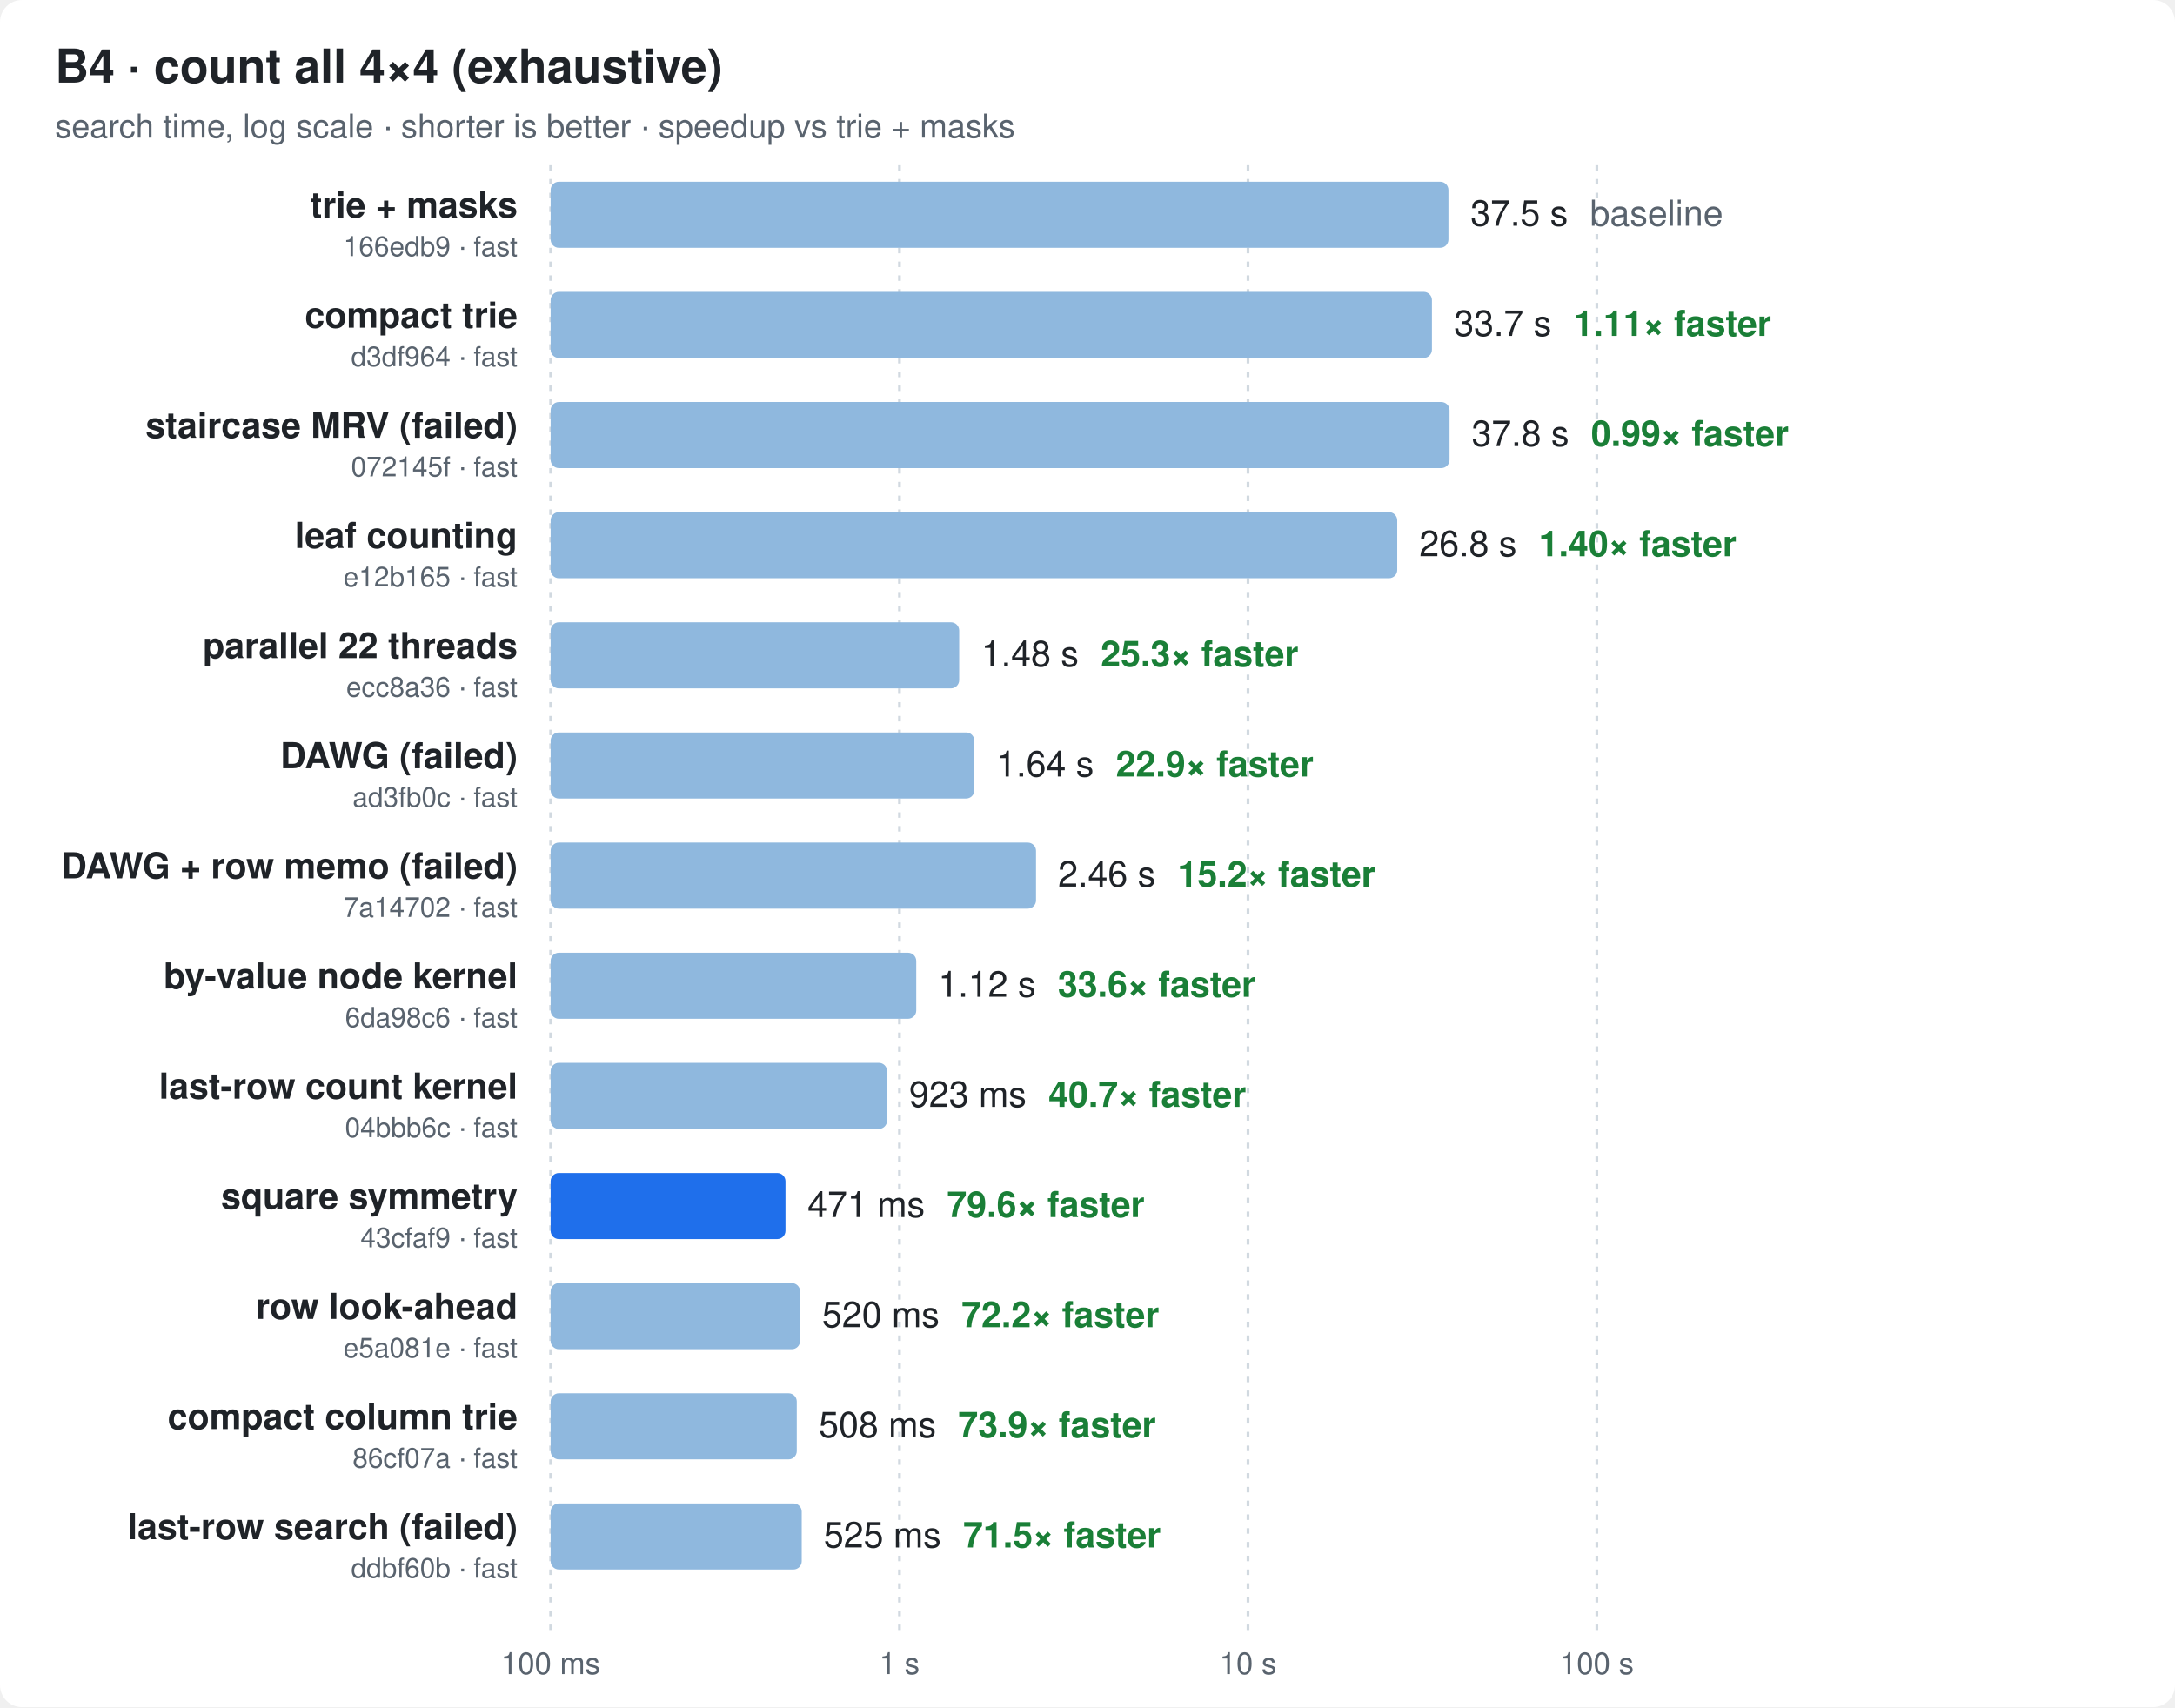
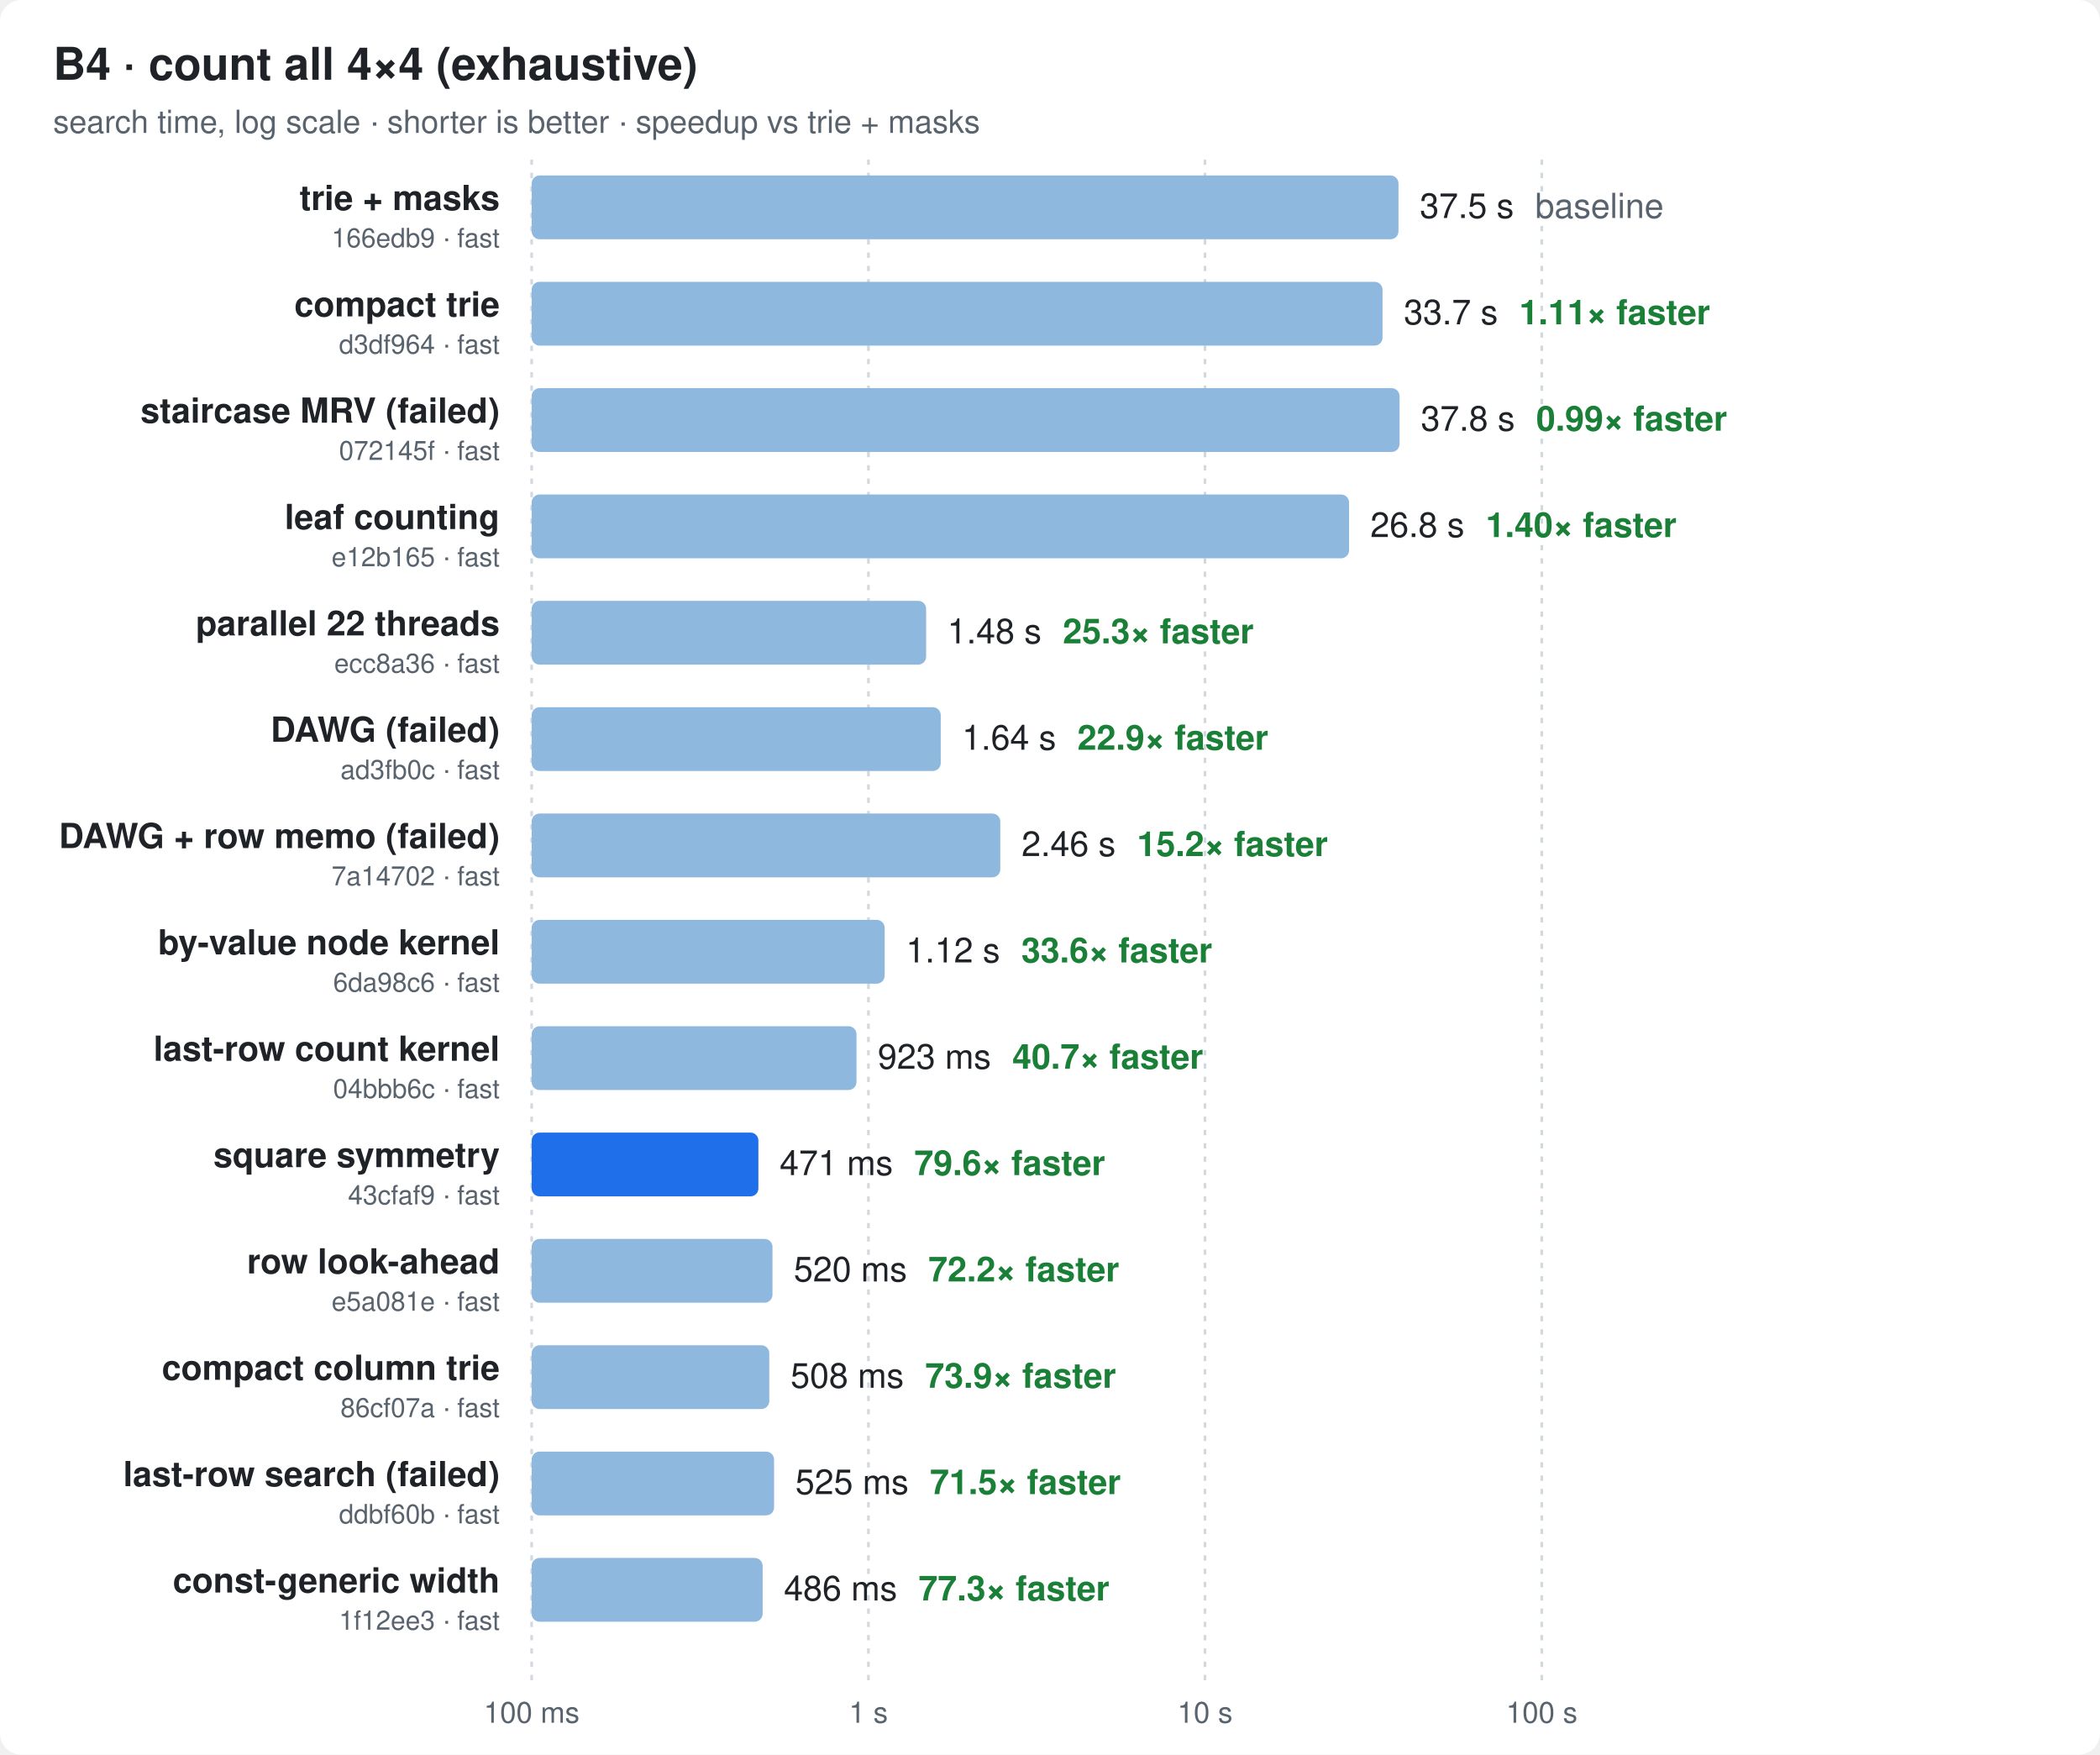
- <svg xmlns="http://www.w3.org/2000/svg" width="790" height="620" viewBox="0 0 790 620" font-family="ui-sans-serif,-apple-system,Segoe UI,Helvetica,Arial,sans-serif">
+ <svg xmlns="http://www.w3.org/2000/svg" width="790" height="660" viewBox="0 0 790 660" font-family="ui-sans-serif,-apple-system,Segoe UI,Helvetica,Arial,sans-serif">
  <style>
  .bg{fill:#ffffff} .t{fill:#1f2328} .m{fill:#59636e} .g{stroke:#d1d9e0}
  .bar{fill:#8fb8de} .best{fill:#1f6feb} .x{fill:#1a7f37;font-weight:600}
  @media (prefers-color-scheme: dark){
    .bg{fill:#0d1117} .t{fill:#e6edf3} .m{fill:#9198a1} .g{stroke:#30363d}
    .bar{fill:#2f5f8f} .best{fill:#4493f8} .x{fill:#3fb950}
  }
</style>
-   <rect class="bg" width="790" height="620" rx="8" />
+   <rect class="bg" width="790" height="660" rx="8" />
  <text class="t" x="20" y="30" font-size="17" font-weight="700">B4 · count all 4×4 (exhaustive)</text>
  <text class="m" x="20" y="50" font-size="12">search time, log scale · shorter is better · speedup vs trie + masks</text>
-   <line class="g" x1="200.0" x2="200.0" y1="60" y2="592" stroke-dasharray="2 3" />
-   <text class="m" x="200.0" y="608" font-size="11" text-anchor="middle">100 ms</text>
-   <line class="g" x1="326.7" x2="326.7" y1="60" y2="592" stroke-dasharray="2 3" />
-   <text class="m" x="326.7" y="608" font-size="11" text-anchor="middle">1 s</text>
-   <line class="g" x1="453.3" x2="453.3" y1="60" y2="592" stroke-dasharray="2 3" />
-   <text class="m" x="453.3" y="608" font-size="11" text-anchor="middle">10 s</text>
-   <line class="g" x1="580.0" x2="580.0" y1="60" y2="592" stroke-dasharray="2 3" />
-   <text class="m" x="580.0" y="608" font-size="11" text-anchor="middle">100 s</text>
+   <line class="g" x1="200.0" x2="200.0" y1="60" y2="632" stroke-dasharray="2 3" />
+   <text class="m" x="200.0" y="648" font-size="11" text-anchor="middle">100 ms</text>
+   <line class="g" x1="326.7" x2="326.7" y1="60" y2="632" stroke-dasharray="2 3" />
+   <text class="m" x="326.7" y="648" font-size="11" text-anchor="middle">1 s</text>
+   <line class="g" x1="453.3" x2="453.3" y1="60" y2="632" stroke-dasharray="2 3" />
+   <text class="m" x="453.3" y="648" font-size="11" text-anchor="middle">10 s</text>
+   <line class="g" x1="580.0" x2="580.0" y1="60" y2="632" stroke-dasharray="2 3" />
+   <text class="m" x="580.0" y="648" font-size="11" text-anchor="middle">100 s</text>
  <text class="t" x="188" y="79.0" font-size="13" font-weight="600" text-anchor="end">trie + masks</text>
  <text class="m" x="188" y="93.0" font-size="10" text-anchor="end">166edb9 · fast</text>
  <rect class="bar" x="200" y="66" width="326.1" height="24" rx="3" />
  <text class="t" x="534.1" y="82.0" font-size="13">37.5 s<tspan class="m" dx="8">baseline</tspan>
  </text>
  <text class="t" x="188" y="119.0" font-size="13" font-weight="600" text-anchor="end">compact trie</text>
  <text class="m" x="188" y="133.0" font-size="10" text-anchor="end">d3df964 · fast</text>
  <rect class="bar" x="200" y="106" width="320.1" height="24" rx="3" />
  <text class="t" x="528.1" y="122.0" font-size="13">33.7 s<tspan class="x" dx="8">1.11× faster</tspan>
  </text>
  <text class="t" x="188" y="159.0" font-size="13" font-weight="600" text-anchor="end">staircase MRV (failed)</text>
  <text class="m" x="188" y="173.0" font-size="10" text-anchor="end">072145f · fast</text>
  <rect class="bar" x="200" y="146" width="326.5" height="24" rx="3" />
  <text class="t" x="534.5" y="162.0" font-size="13">37.8 s<tspan class="x" dx="8">0.99× faster</tspan>
  </text>
  <text class="t" x="188" y="199.0" font-size="13" font-weight="600" text-anchor="end">leaf counting</text>
  <text class="m" x="188" y="213.0" font-size="10" text-anchor="end">e12b165 · fast</text>
  <rect class="bar" x="200" y="186" width="307.5" height="24" rx="3" />
  <text class="t" x="515.5" y="202.0" font-size="13">26.8 s<tspan class="x" dx="8">1.40× faster</tspan>
  </text>
  <text class="t" x="188" y="239.0" font-size="13" font-weight="600" text-anchor="end">parallel 22 threads</text>
  <text class="m" x="188" y="253.0" font-size="10" text-anchor="end">ecc8a36 · fast</text>
  <rect class="bar" x="200" y="226" width="148.4" height="24" rx="3" />
  <text class="t" x="356.4" y="242.0" font-size="13">1.48 s<tspan class="x" dx="8">25.3× faster</tspan>
  </text>
  <text class="t" x="188" y="279.0" font-size="13" font-weight="600" text-anchor="end">DAWG (failed)</text>
  <text class="m" x="188" y="293.0" font-size="10" text-anchor="end">ad3fb0c · fast</text>
  <rect class="bar" x="200" y="266" width="153.9" height="24" rx="3" />
  <text class="t" x="361.9" y="282.0" font-size="13">1.64 s<tspan class="x" dx="8">22.9× faster</tspan>
  </text>
  <text class="t" x="188" y="319.0" font-size="13" font-weight="600" text-anchor="end">DAWG + row memo (failed)</text>
  <text class="m" x="188" y="333.0" font-size="10" text-anchor="end">7a14702 · fast</text>
  <rect class="bar" x="200" y="306" width="176.3" height="24" rx="3" />
  <text class="t" x="384.3" y="322.0" font-size="13">2.46 s<tspan class="x" dx="8">15.2× faster</tspan>
  </text>
  <text class="t" x="188" y="359.0" font-size="13" font-weight="600" text-anchor="end">by-value node kernel</text>
  <text class="m" x="188" y="373.0" font-size="10" text-anchor="end">6da98c6 · fast</text>
  <rect class="bar" x="200" y="346" width="132.8" height="24" rx="3" />
  <text class="t" x="340.8" y="362.0" font-size="13">1.12 s<tspan class="x" dx="8">33.6× faster</tspan>
  </text>
  <text class="t" x="188" y="399.0" font-size="13" font-weight="600" text-anchor="end">last-row count kernel</text>
  <text class="m" x="188" y="413.0" font-size="10" text-anchor="end">04bbb6c · fast</text>
  <rect class="bar" x="200" y="386" width="122.2" height="24" rx="3" />
  <text class="t" x="330.2" y="402.0" font-size="13">923 ms<tspan class="x" dx="8">40.7× faster</tspan>
  </text>
  <text class="t" x="188" y="439.0" font-size="13" font-weight="600" text-anchor="end">square symmetry</text>
  <text class="m" x="188" y="453.0" font-size="10" text-anchor="end">43cfaf9 · fast</text>
  <rect class="best" x="200" y="426" width="85.3" height="24" rx="3" />
  <text class="t" x="293.3" y="442.0" font-size="13">471 ms<tspan class="x" dx="8">79.6× faster</tspan>
  </text>
  <text class="t" x="188" y="479.0" font-size="13" font-weight="600" text-anchor="end">row look-ahead</text>
  <text class="m" x="188" y="493.0" font-size="10" text-anchor="end">e5a081e · fast</text>
  <rect class="bar" x="200" y="466" width="90.6" height="24" rx="3" />
  <text class="t" x="298.6" y="482.0" font-size="13">520 ms<tspan class="x" dx="8">72.2× faster</tspan>
  </text>
  <text class="t" x="188" y="519.0" font-size="13" font-weight="600" text-anchor="end">compact column trie</text>
  <text class="m" x="188" y="533.0" font-size="10" text-anchor="end">86cf07a · fast</text>
  <rect class="bar" x="200" y="506" width="89.4" height="24" rx="3" />
  <text class="t" x="297.4" y="522.0" font-size="13">508 ms<tspan class="x" dx="8">73.9× faster</tspan>
  </text>
  <text class="t" x="188" y="559.0" font-size="13" font-weight="600" text-anchor="end">last-row search (failed)</text>
  <text class="m" x="188" y="573.0" font-size="10" text-anchor="end">ddbf60b · fast</text>
  <rect class="bar" x="200" y="546" width="91.2" height="24" rx="3" />
  <text class="t" x="299.2" y="562.0" font-size="13">525 ms<tspan class="x" dx="8">71.5× faster</tspan>
  </text>
+   <text class="t" x="188" y="599.0" font-size="13" font-weight="600" text-anchor="end">const-generic width</text>
+   <text class="m" x="188" y="613.0" font-size="10" text-anchor="end">1f12ee3 · fast</text>
+   <rect class="bar" x="200" y="586" width="86.9" height="24" rx="3" />
+   <text class="t" x="294.9" y="602.0" font-size="13">486 ms<tspan class="x" dx="8">77.3× faster</tspan>
+   </text>
</svg>
